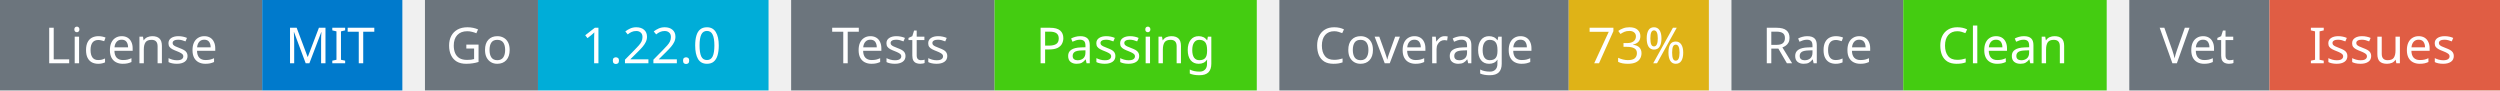
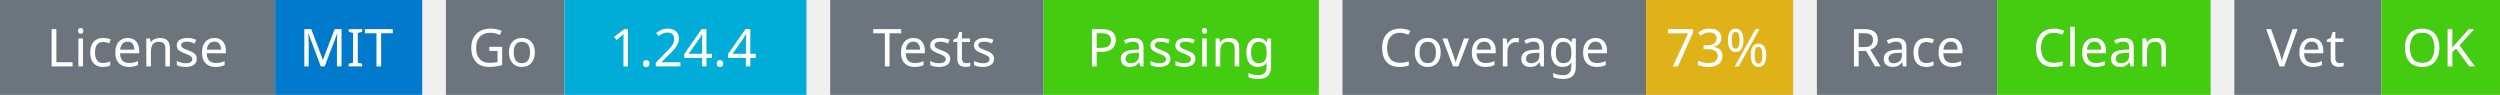
- <svg xmlns="http://www.w3.org/2000/svg" width="553" height="20" viewBox="0 0 553 20">
+ <svg xmlns="http://www.w3.org/2000/svg" width="527" height="20" viewBox="0 0 527 20">
  <g transform="translate(0, 0)">
    <rect x="0" y="0" width="58" height="20" fill="#6c757d" />
    <rect x="58" y="0" width="31" height="20" fill="#007acc" />
    <text x="29" y="14" text-anchor="middle" font-family="sans-serif" font-size="11" fill="white">License</text>
    <text x="73" y="14" text-anchor="middle" font-family="sans-serif" font-size="11" fill="white">MIT</text>
  </g>
  <g transform="translate(94, 0)">
    <rect x="0" y="0" width="25" height="20" fill="#6c757d" />
    <rect x="25" y="0" width="51" height="20" fill="#00ADD8" />
    <text x="12" y="14" text-anchor="middle" font-family="sans-serif" font-size="11" fill="white">Go</text>
-     <text x="50" y="14" text-anchor="middle" font-family="sans-serif" font-size="11" fill="white">1.22.0</text>
+     <text x="50" y="14" text-anchor="middle" font-family="sans-serif" font-size="11" fill="white">1.24.4</text>
  </g>
  <g transform="translate(175, 0)">
    <rect x="0" y="0" width="45" height="20" fill="#6c757d" />
    <rect x="45" y="0" width="58" height="20" fill="#4c1" />
    <text x="22" y="14" text-anchor="middle" font-family="sans-serif" font-size="11" fill="white">Tests</text>
    <text x="74" y="14" text-anchor="middle" font-family="sans-serif" font-size="11" fill="white">Passing</text>
  </g>
  <g transform="translate(283, 0)">
    <rect x="0" y="0" width="64" height="20" fill="#6c757d" />
    <rect x="64" y="0" width="31" height="20" fill="#dfb317" />
    <text x="32" y="14" text-anchor="middle" font-family="sans-serif" font-size="11" fill="white">Coverage</text>
    <text x="79" y="14" text-anchor="middle" font-family="sans-serif" font-size="11" fill="white">73%</text>
  </g>
  <g transform="translate(383, 0)">
    <rect x="0" y="0" width="38" height="20" fill="#6c757d" />
    <rect x="38" y="0" width="45" height="20" fill="#4c1" />
    <text x="19" y="14" text-anchor="middle" font-family="sans-serif" font-size="11" fill="white">Race</text>
    <text x="60" y="14" text-anchor="middle" font-family="sans-serif" font-size="11" fill="white">Clean</text>
  </g>
  <g transform="translate(471, 0)">
    <rect x="0" y="0" width="31" height="20" fill="#6c757d" />
-     <rect x="31" y="0" width="51" height="20" fill="#e05d44" />
+     <rect x="31" y="0" width="25" height="20" fill="#4c1" />
    <text x="15" y="14" text-anchor="middle" font-family="sans-serif" font-size="11" fill="white">Vet</text>
-     <text x="56" y="14" text-anchor="middle" font-family="sans-serif" font-size="11" fill="white">Issues</text>
+     <text x="43" y="14" text-anchor="middle" font-family="sans-serif" font-size="11" fill="white">OK</text>
  </g>
</svg>
